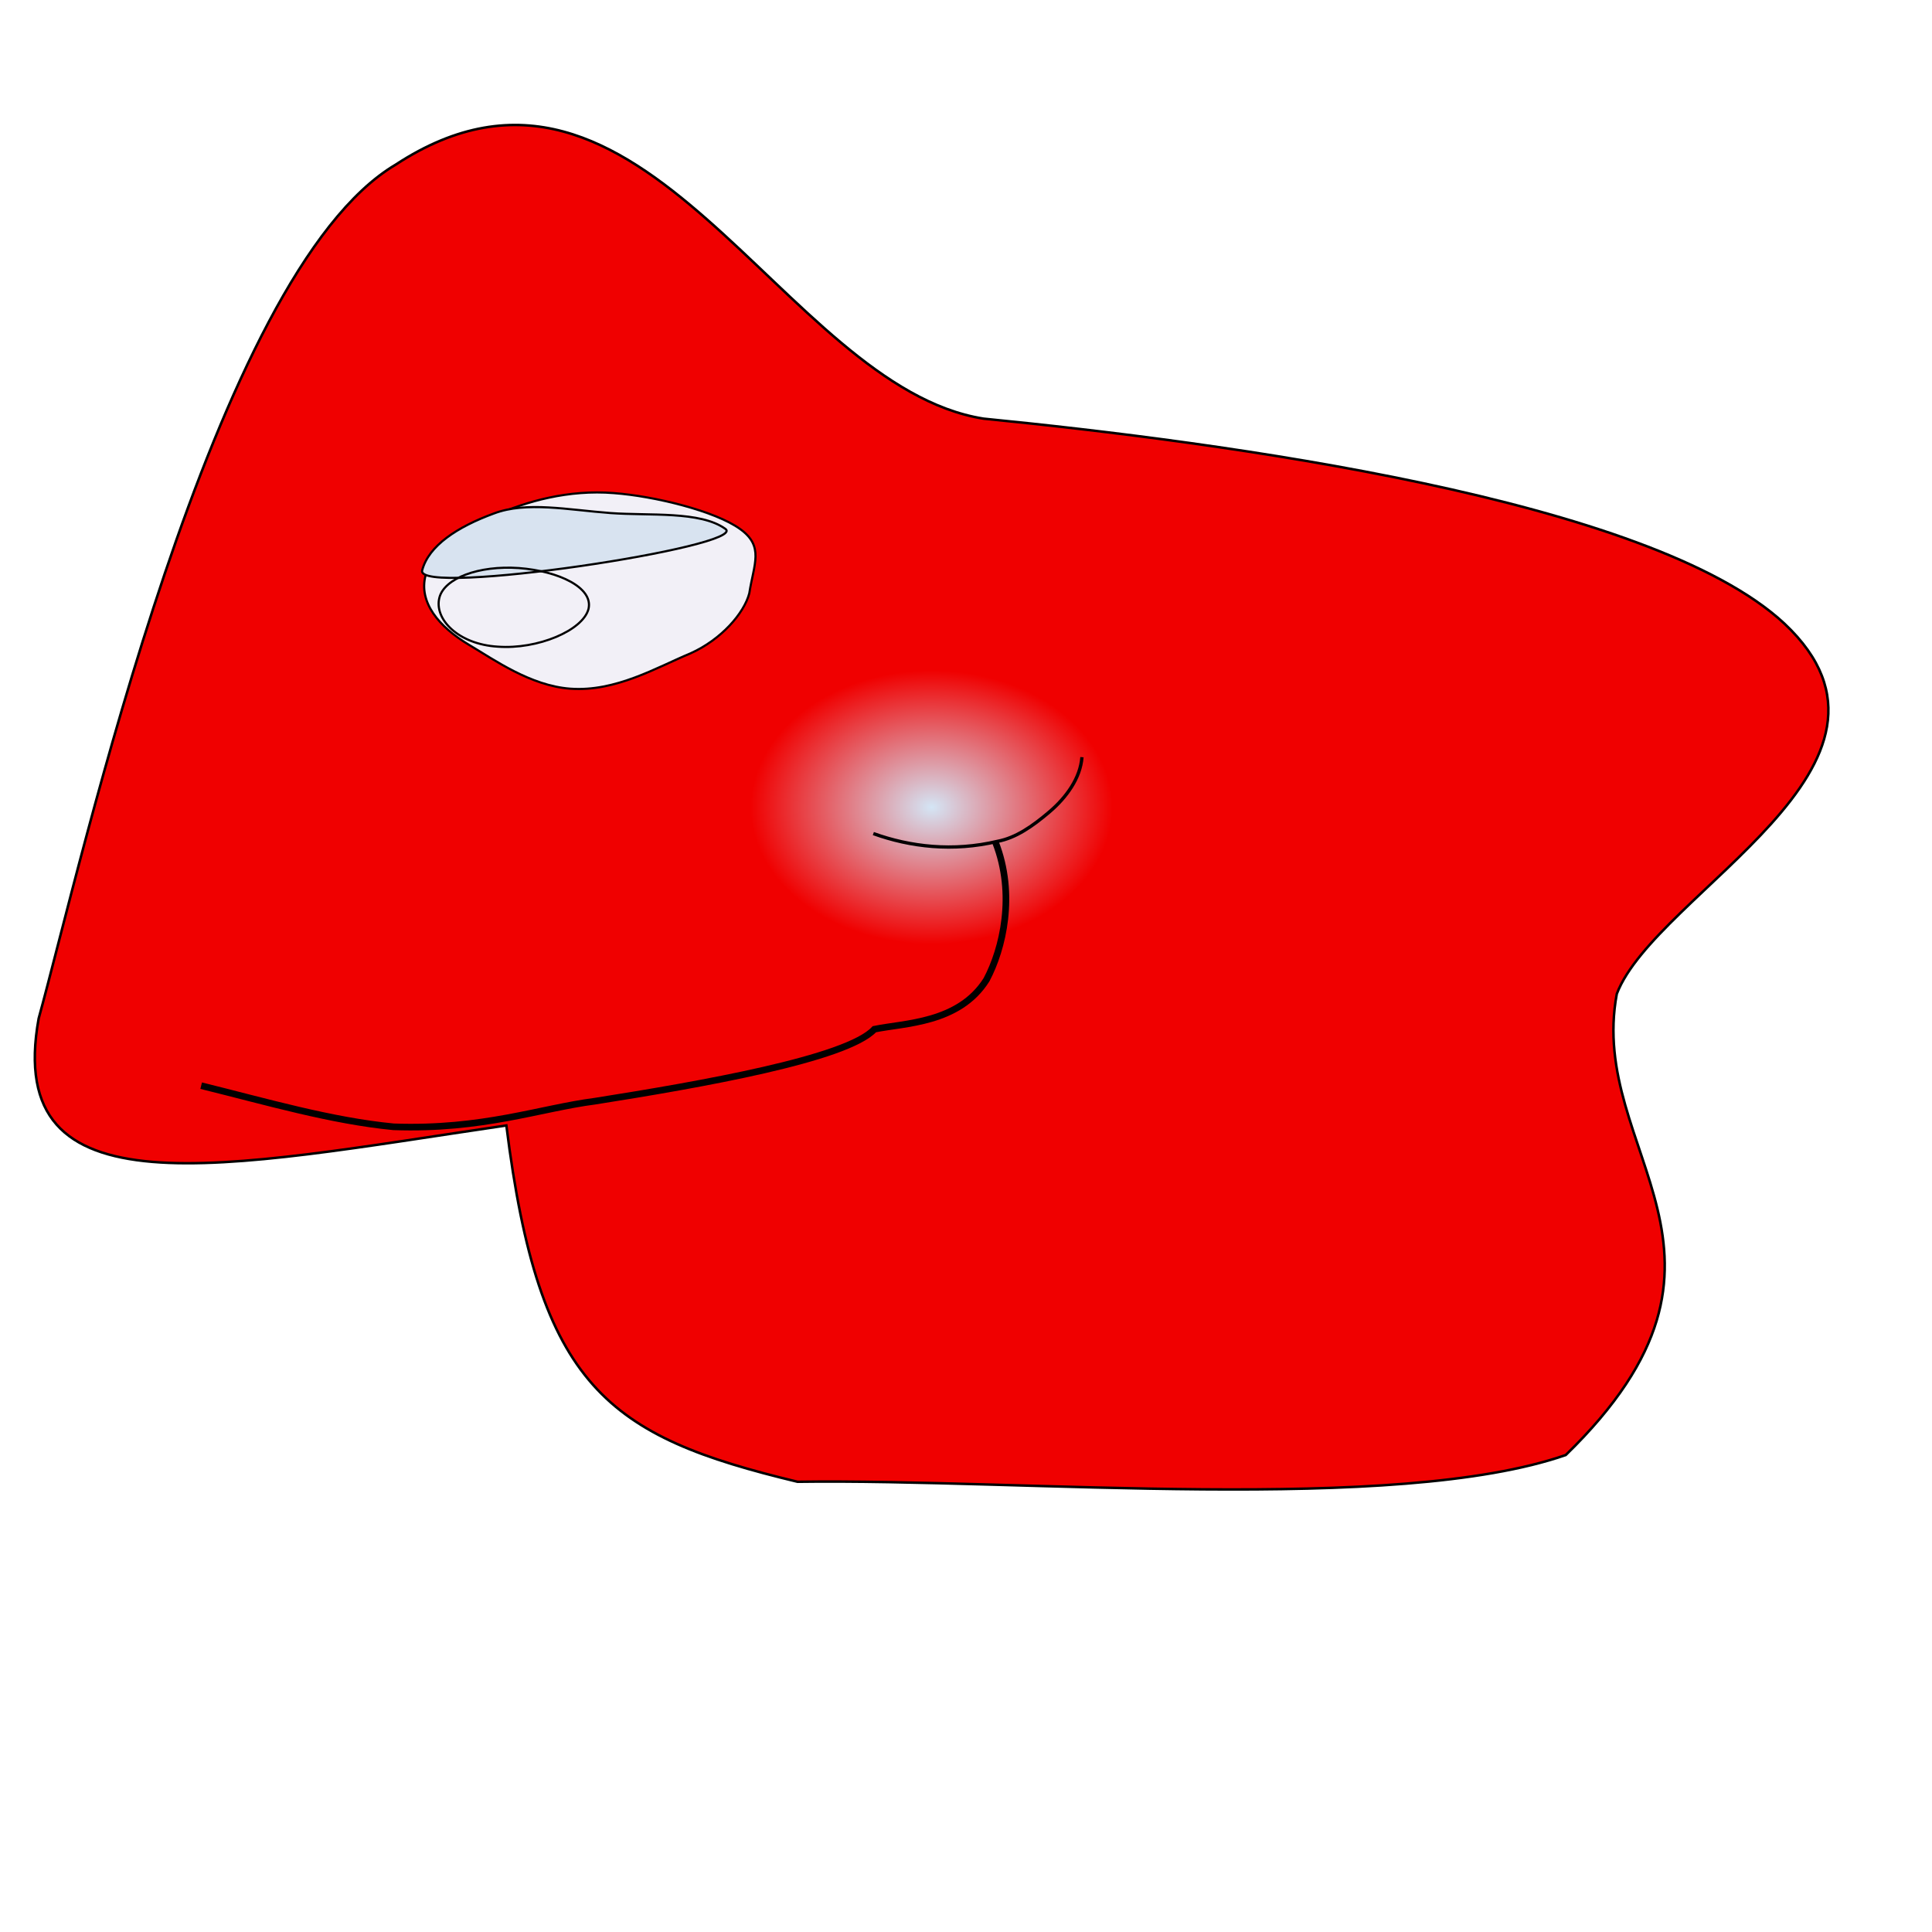
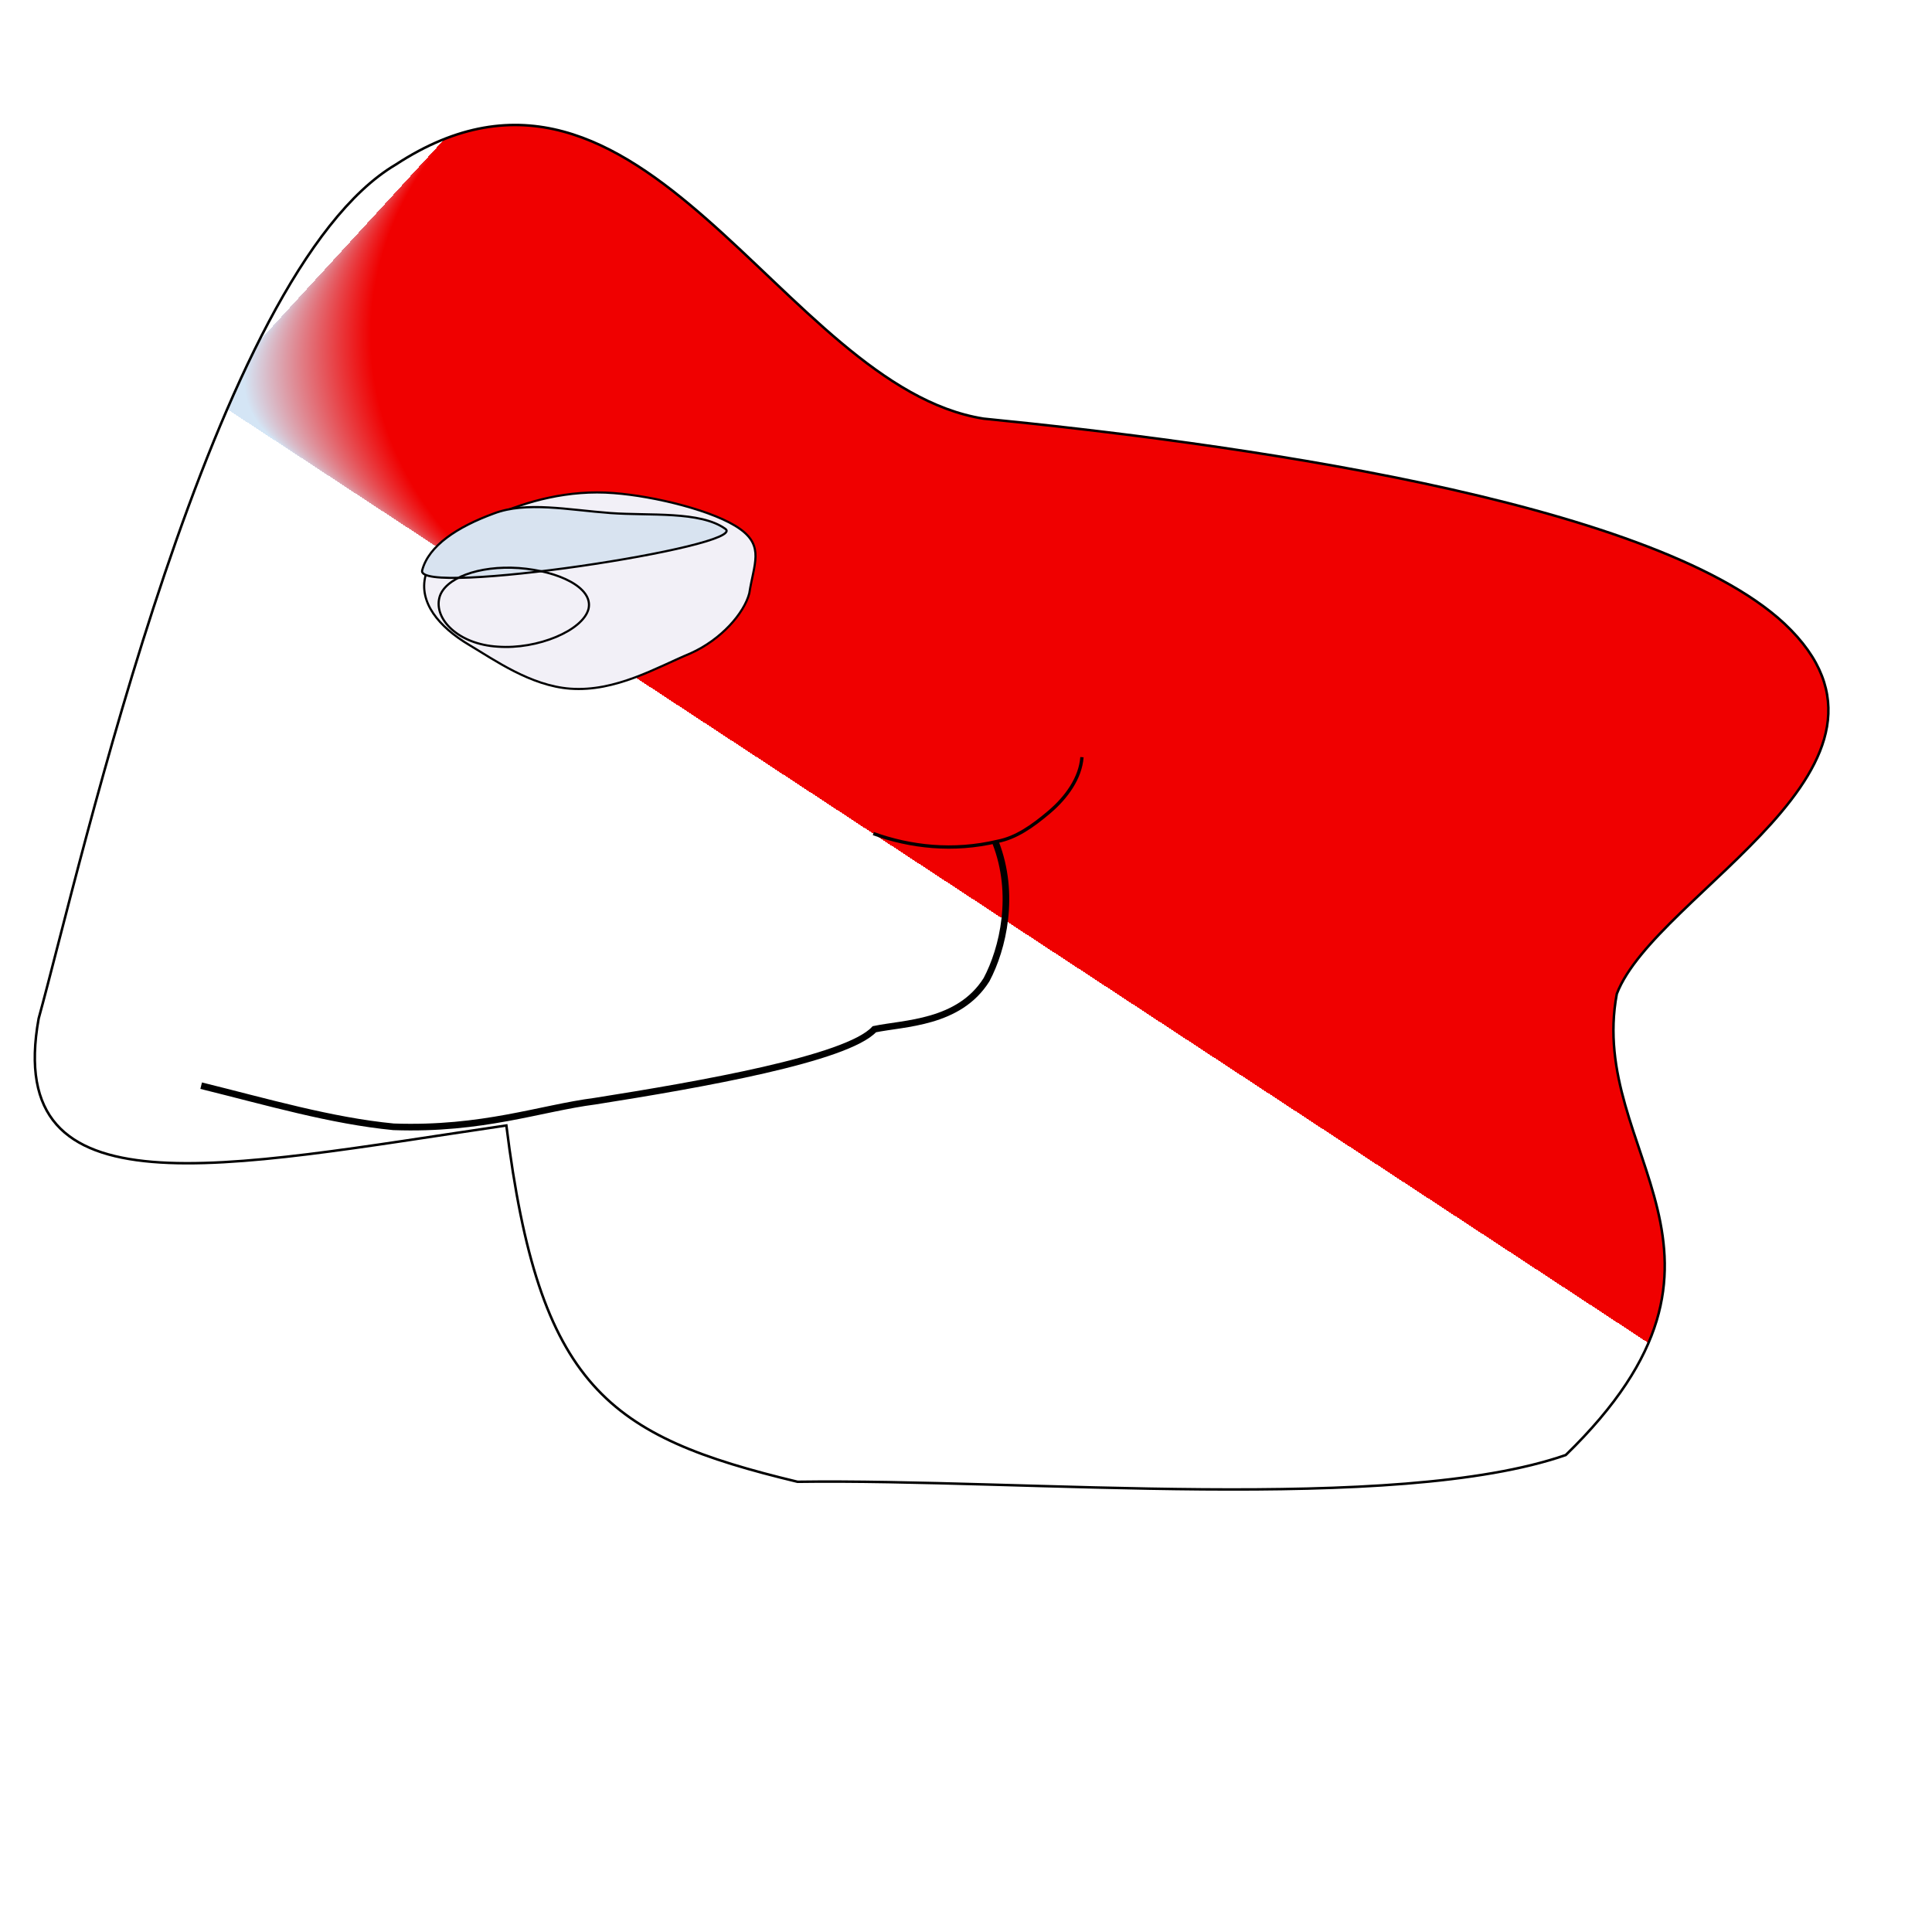
<svg xmlns="http://www.w3.org/2000/svg" version="1.0" width="582" height="582" id="svg2232">
  <defs>
-     <linearGradient id="linearGradient1" x1="0.0" y1="0.5" x2="1.0" y2="0.5">
+     <linearGradient id="linearGradient1" x1="0.0" y1="0.1" x2="1.0" y2="0.5">
      <stop stop-color="#d4e5f5" stop-opacity="1.0" offset="0.00" />
      <stop stop-color="#f00000" stop-opacity="1.0" offset="1.0" />
    </linearGradient>
    <linearGradient id="linearGradient2" x1="0.01%" y1="0%" x2="100%" y2="0%">
      <stop stop-color="#f2f0f7" stop-opacity="0.999" offset="99.996%" />
    </linearGradient>
    <linearGradient id="linearGradient8" x1="0%" y1="0%" x2="100%" y2="-0.849%">
      <stop stop-color="#d8e3f0" stop-opacity="0.999" offset="99.479%" />
    </linearGradient>
    <linearGradient id="linearGradient3" x1="0%" y1="0%" x2="100%" y2="0%">
      <stop stop-color="#0d1a00" stop-opacity="0.983" offset="0.009%" />
    </linearGradient>
-     <radialGradient id="radialGradient1" cx="0.5" cy="0.5" fx="0.5" fy="0.5" r="0.1">
-       <stop stop-color="#d4e5f5" stop-opacity="1.0" offset="0.00" />
-       <stop stop-color="#f00000" stop-opacity="1.0" offset="1.0" />
+     <radialGradient id="radialGradient1" cx="0.5" cy="0.15" fx="0.1" fy="0.2" r="0.3">
+       <stop stop-color="#d4e5f5" stop-opacity="1.0" offset="0.20" />
+       <stop stop-color="#f00000" stop-opacity="1.0" offset="0.90" />
    </radialGradient>
  </defs>
  <path id="path1" d="M  487.052,299.391 C 478.02,347.481  533.864,377.864 471.672,438.316 C 420.488,456.103  308.259,445.41 240.249,446.375 C 183.114,432.643  162.374,418.023 152.536,339.037 C 66.646,351.655  0.875,366.4 11.646,306.814 C 24.515,260.11  64.147,82.133 119.2,49.592 C 193.662,0.844  235.341,116.462 296.287,126.113 C 367.849,133.202  497.202,150.267 537.52,187.835 C 582.769,230.328  498.754,268.74 487.052,299.391 z" style="fill:url(#radialGradient1);fill-rule:evenodd;stroke:#000000;stroke-width:0.752;stroke-opacity:1" />
  <path id="path2" d="M  225.716,178.73 C 224.154,184.746  217.262,192.676 207.987,196.826 C 197.873,201.027  185.458,208.473 171.751,207.457 C 159.849,206.58  148.873,198.759 141.416,194.331 C 132.045,188.78  126.116,181.366 128.186,173.389 C 130.119,165.944  137.858,158.93 148.708,155.42 C 158.597,150.97  171.356,147.465 184.852,148.54 C 197.122,149.45  215.36,153.91 222.936,159.352 C 230.247,164.605  227.113,169.8 225.716,178.73 z" style="fill:url(#linearGradient2);fill-rule:evenodd;stroke:#000000;stroke-width:0.648;stroke-opacity:0.999" />
  <path id="path8" d="M  127.176,171.825 C 129.109,164.378  137.789,158.719 148.741,154.699 C 158.583,150.958  171.032,153.596 183.929,154.553 C 195.698,155.425  210.931,153.875 218.507,159.318 C 225.819,164.57  125.106,179.803 127.176,171.825 z" style="fill:url(#linearGradient8);fill-rule:evenodd;stroke:#000000;stroke-width:0.648;stroke-opacity:1" />
  <path id="path3" d="M  177.282,183.438 C 175.614,189.914  161.957,195.7 149.931,194.802 C 138.06,194.087  130.698,186.503 132.366,180.027 C 133.874,174.183  144.216,170.281 156.292,171.122 C 168.233,172.014  178.805,176.999 177.282,183.438 z" style="fill:url(#radialGradient3);fill-rule:evenodd;stroke:#000000;stroke-width:0.648;stroke-opacity:1" />
  <path id="path4" d="M  60.6,327.05 C 80.589,331.992 99.718,337.616 118.551,339.443 C 145.422,340.399  162.704,333.856 179.265,331.716 C 210.909,326.72  255.166,318.962 263.392,310.046 C 272.419,308.164  288.877,308.333 297.181,295.13 C 302.125,285.816  306.016,269.45 299.892,253.761" style="fill:none;stroke:#000000;stroke-width:2;stroke-opacity:1" />
  <path id="path5" d="M  263.088,251.107 C 274.197,255.12 287.109,256.635 300.509,253.443 C 306.014,252.405  310.974,248.945 316.039,244.655 C 321.305,240.196  325.47,234.344 325.931,228.09" style="fill:none;stroke:#000000;stroke-width:1;stroke-opacity:1" />
</svg>
